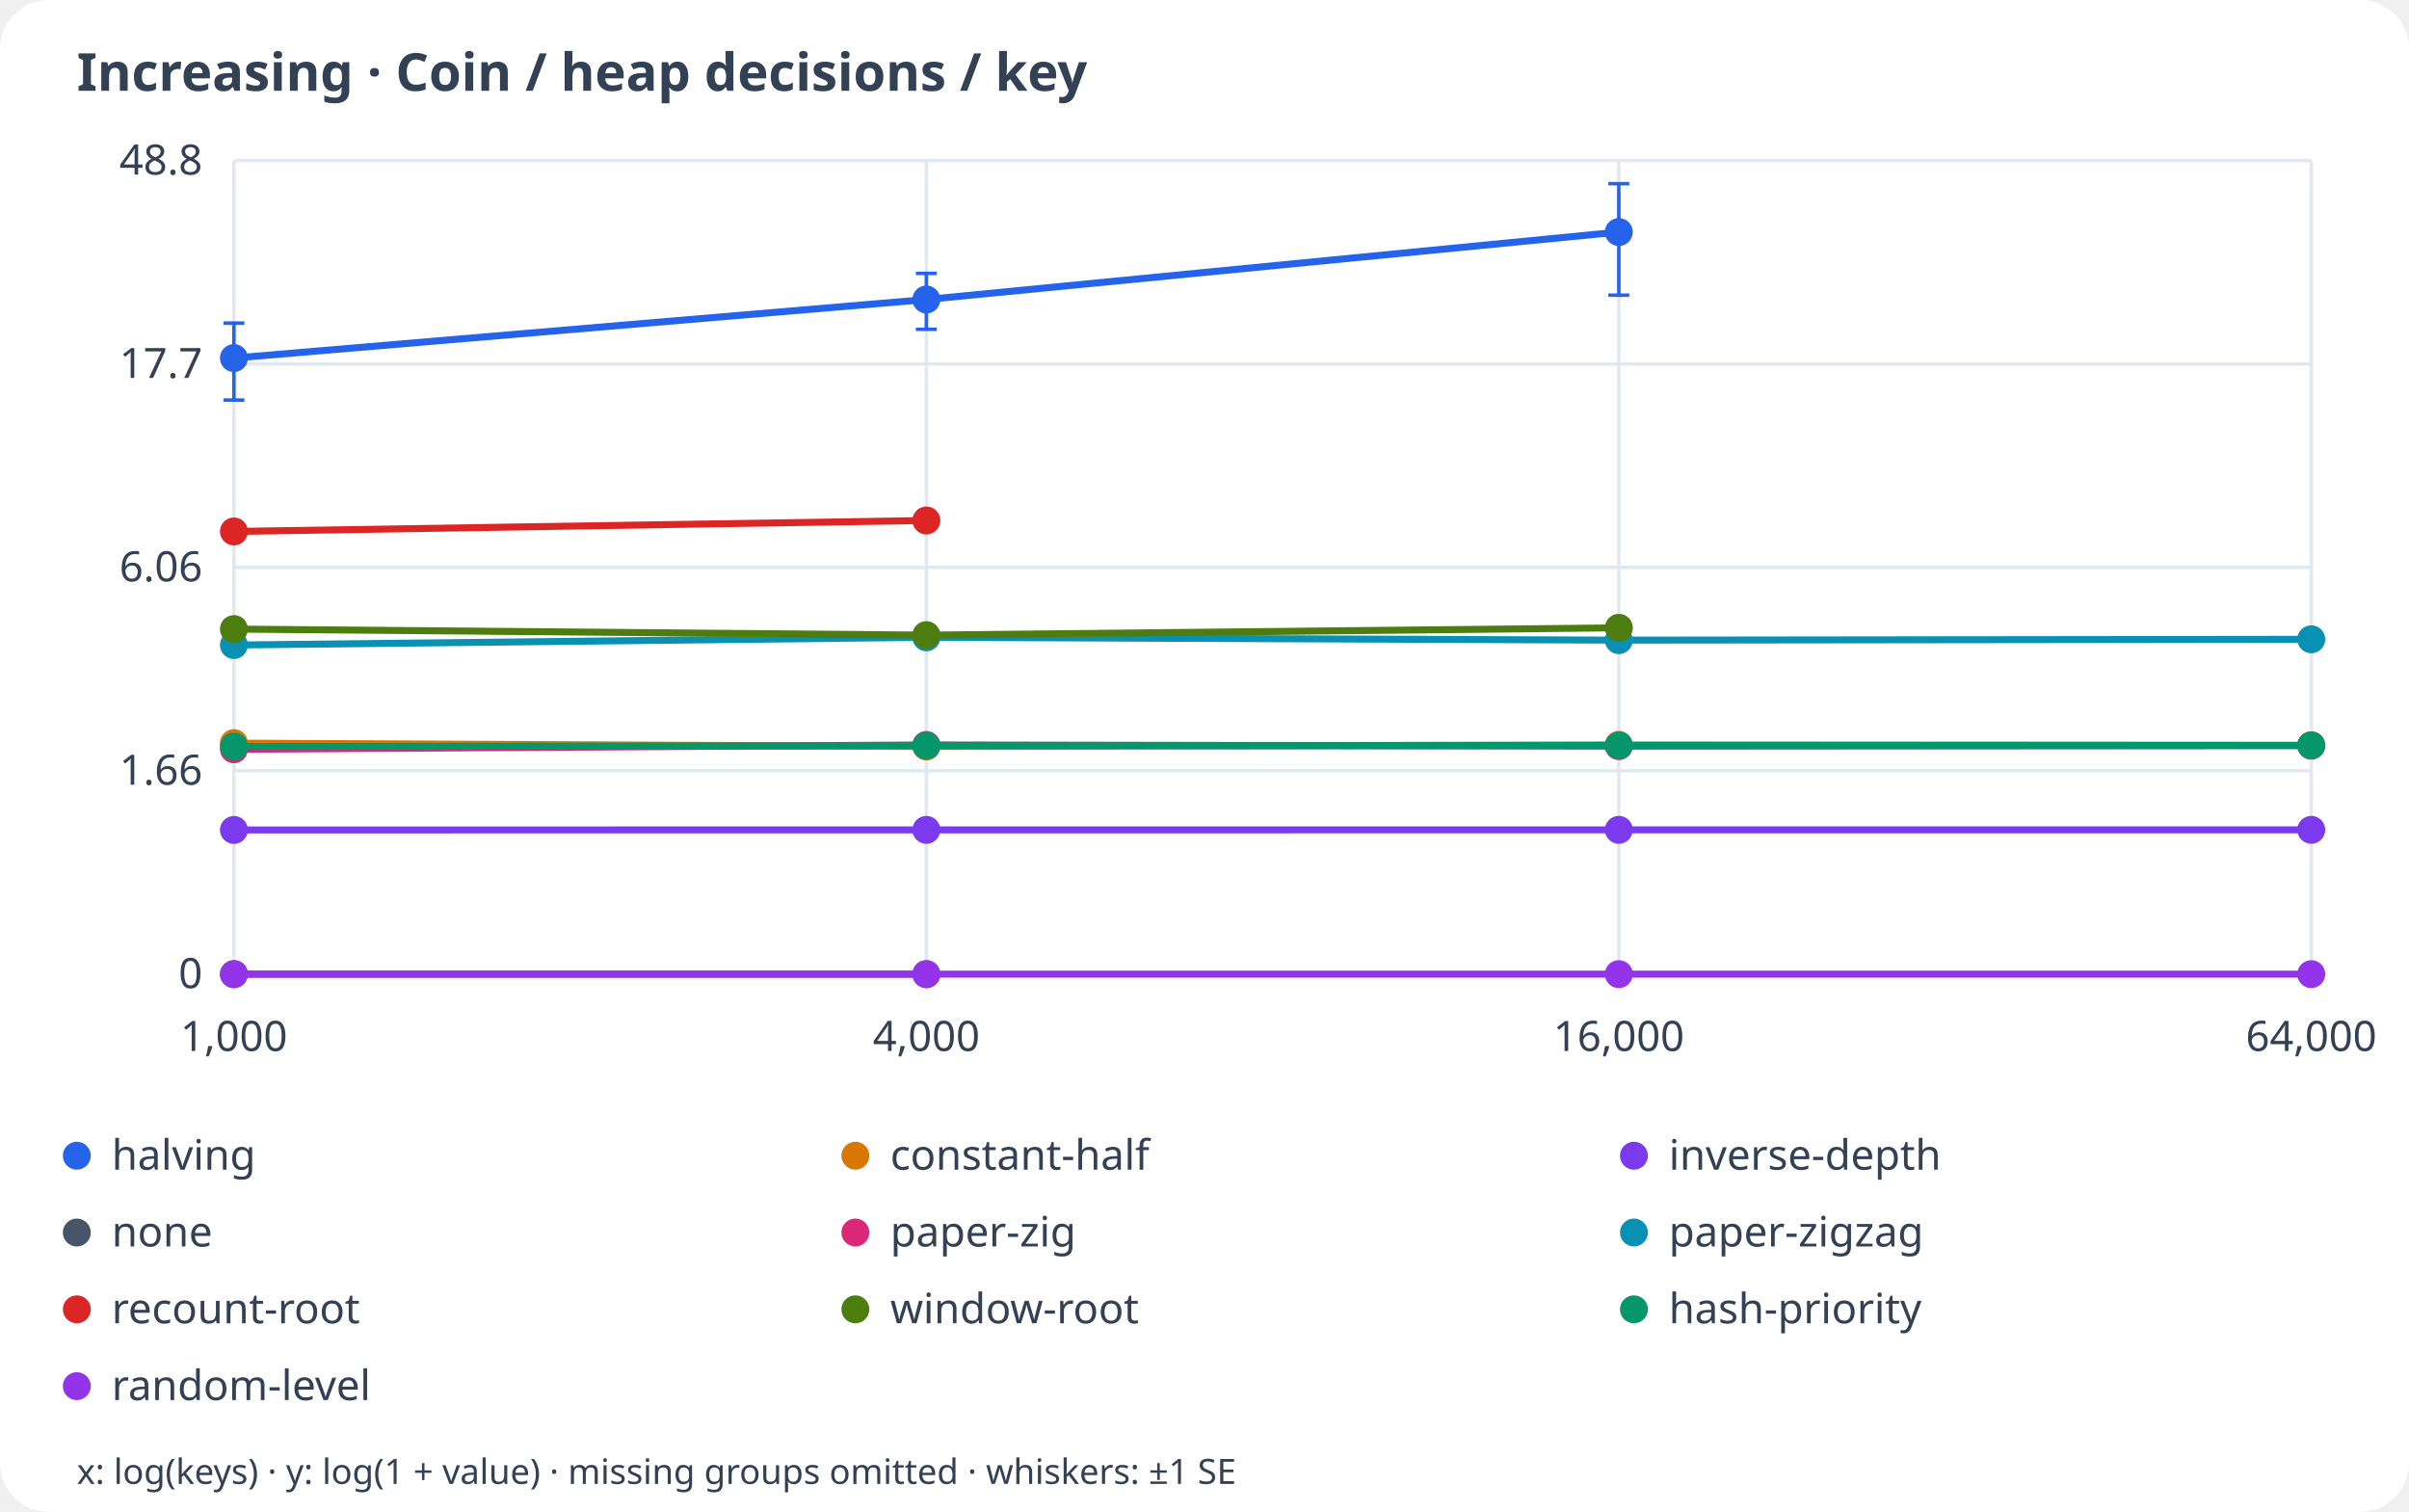
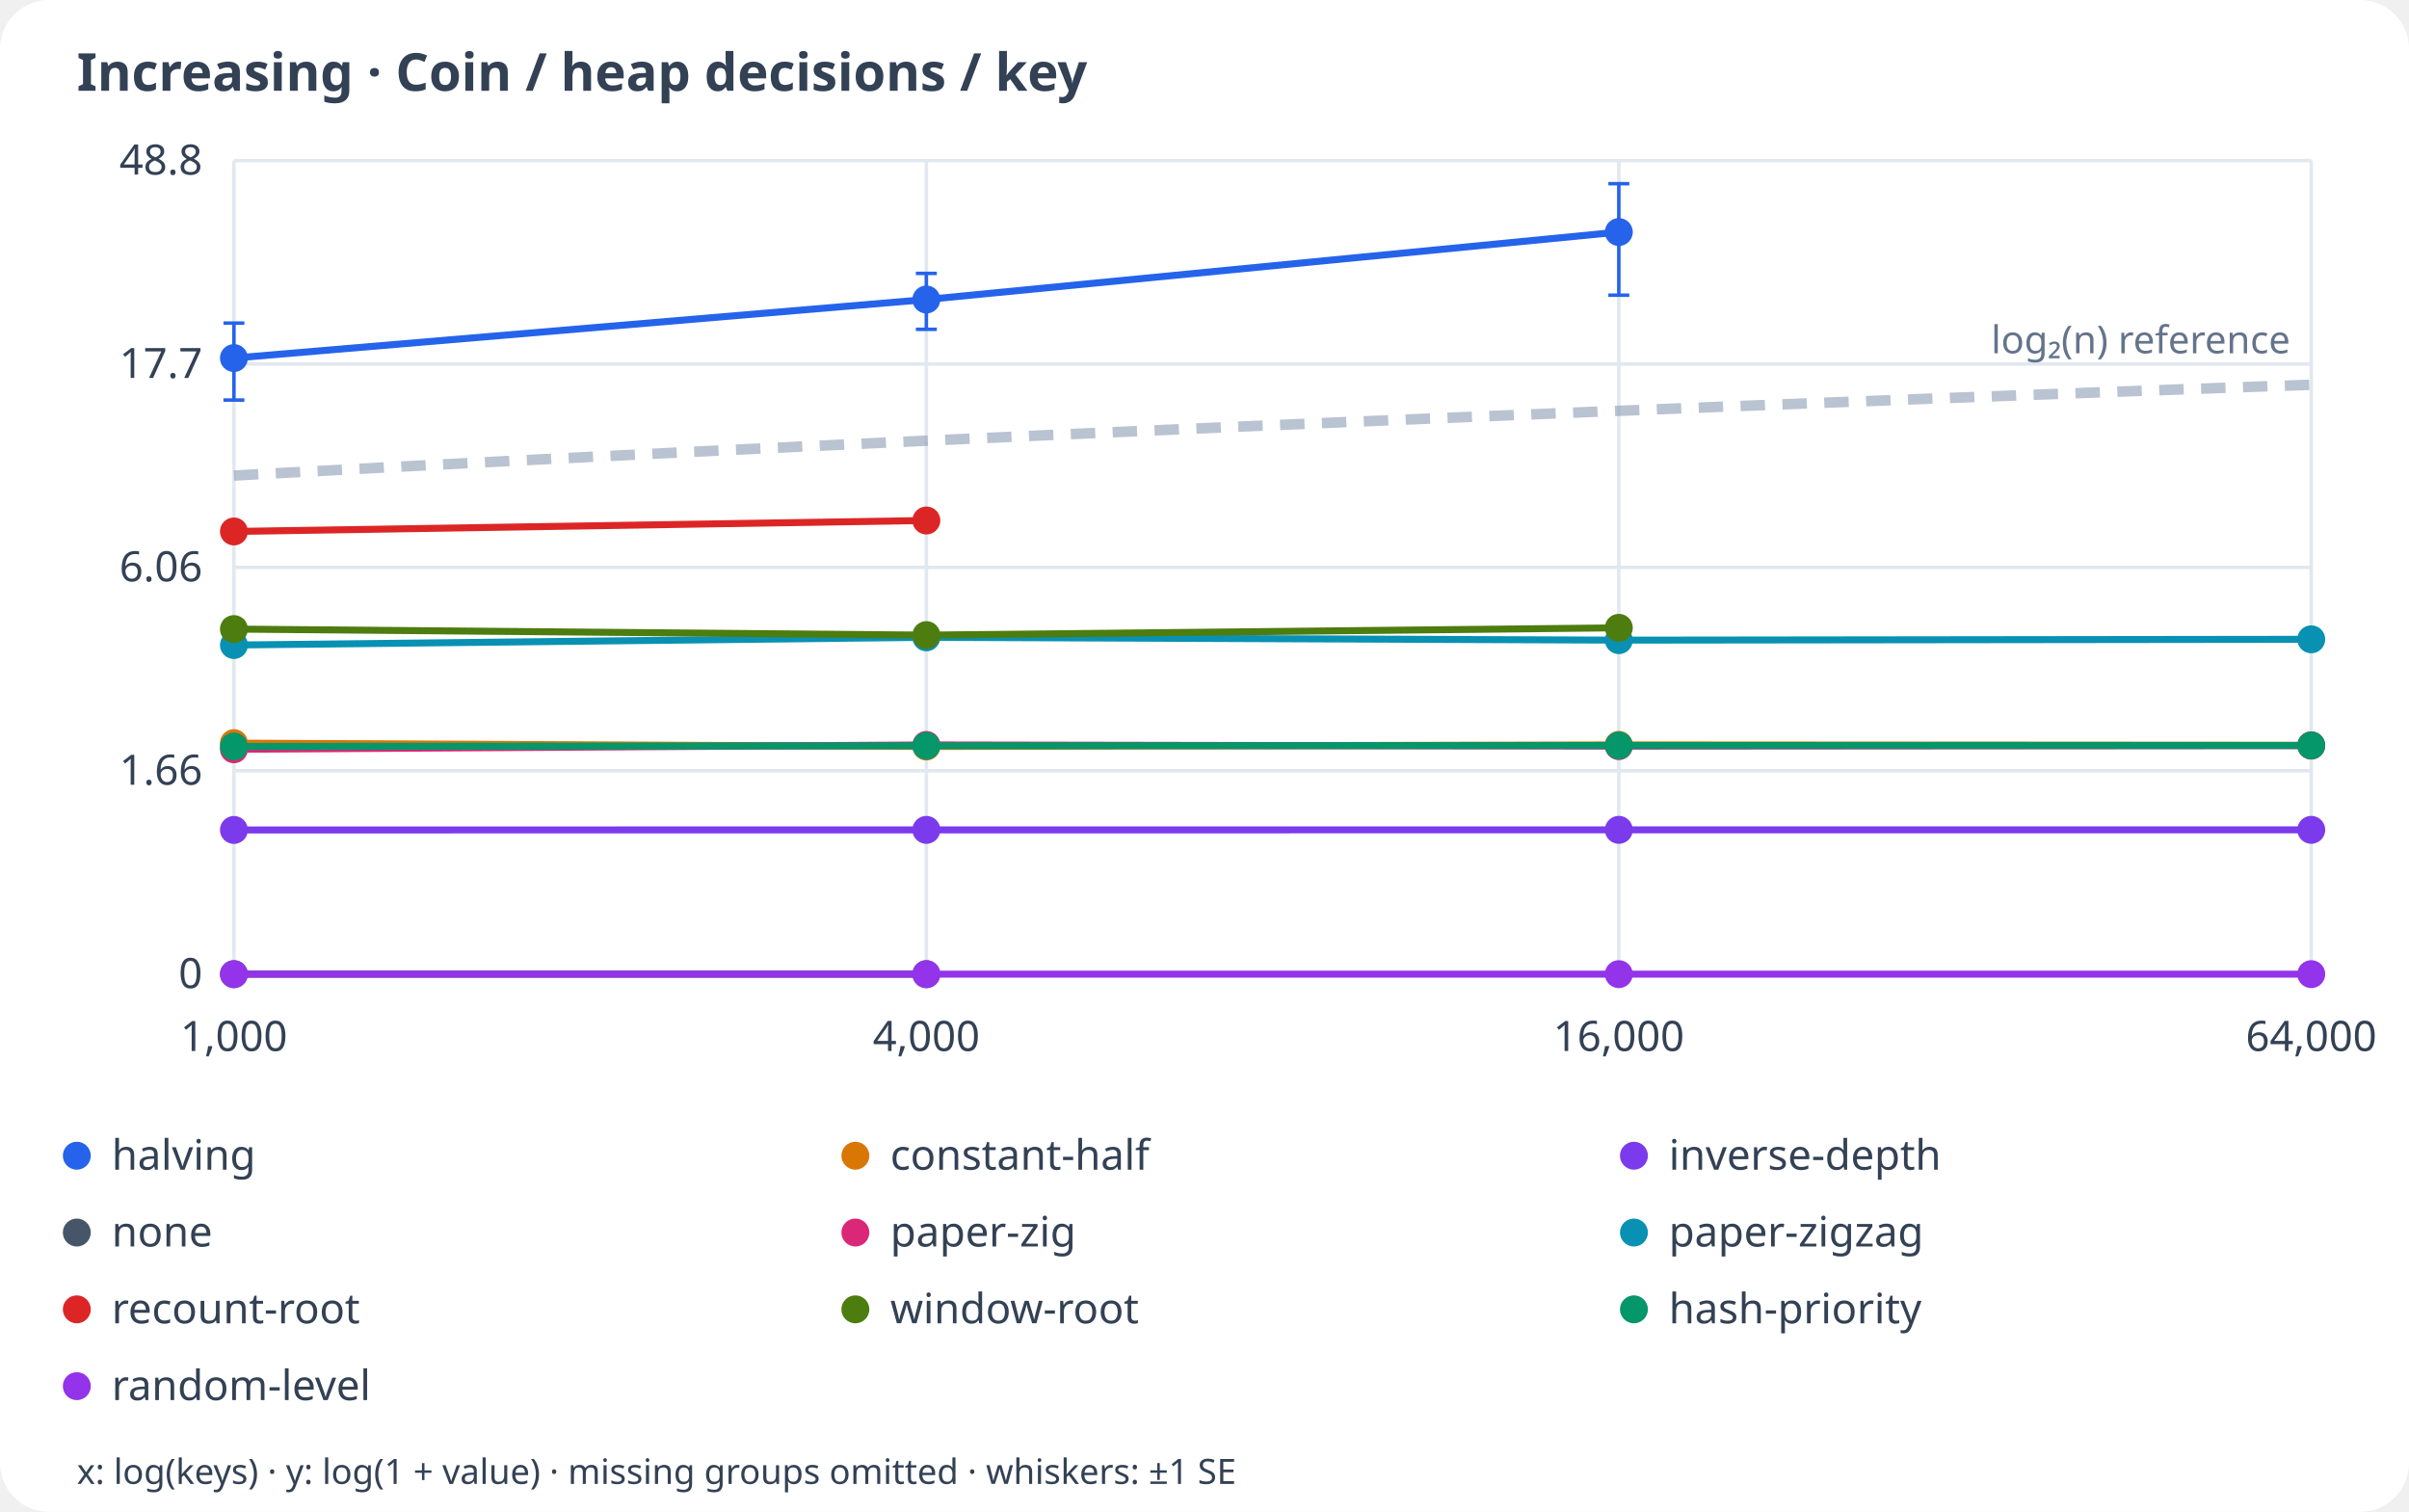
<svg xmlns="http://www.w3.org/2000/svg" viewBox="0 0 690 433" role="img" aria-labelledby="title desc">
  <style>text{font:12px system-ui,sans-serif;fill:#334155}.grid{stroke:#e2e8f0}path,line{vector-effect:non-scaling-stroke}</style>
  <rect width="690" height="433" rx="14" fill="white" />
  <text x="22" y="26" style="font-size:15px;font-weight:650">Increasing · Coin / heap decisions / key</text>
  <line class="grid" x1="67" x2="662" y1="279.00" y2="279.00" />
  <text x="58" y="283.00" text-anchor="end">0</text>
  <line class="grid" x1="67" x2="662" y1="220.75" y2="220.75" />
  <text x="58" y="224.75" text-anchor="end">1.66</text>
  <line class="grid" x1="67" x2="662" y1="162.50" y2="162.50" />
  <text x="58" y="166.50" text-anchor="end">6.06</text>
  <line class="grid" x1="67" x2="662" y1="104.25" y2="104.25" />
  <text x="58" y="108.25" text-anchor="end">17.7</text>
  <line class="grid" x1="67" x2="662" y1="46.00" y2="46.00" />
  <text x="58" y="50.00" text-anchor="end">48.8</text>
  <line class="grid" x1="67.00" x2="67.00" y1="46" y2="279" />
  <text x="67.00" y="301" text-anchor="middle">1,000</text>
  <line class="grid" x1="265.33" x2="265.33" y1="46" y2="279" />
  <text x="265.33" y="301" text-anchor="middle">4,000</text>
  <line class="grid" x1="463.67" x2="463.67" y1="46" y2="279" />
  <text x="463.67" y="301" text-anchor="middle">16,000</text>
  <line class="grid" x1="662.00" x2="662.00" y1="46" y2="279" />
  <text x="662.00" y="301" text-anchor="middle">64,000</text>
+   <path class="log-reference" d="M67.00,136.21 L72.95,135.88 L78.90,135.56 L84.85,135.24 L90.80,134.92 L96.75,134.60 L102.70,134.28 L108.65,133.97 L114.60,133.65 L120.55,133.34 L126.50,133.03 L132.45,132.72 L138.40,132.42 L144.35,132.11 L150.30,131.81 L156.25,131.50 L162.20,131.20 L168.15,130.90 L174.10,130.61 L180.05,130.31 L186.00,130.02 L191.95,129.72 L197.90,129.43 L203.85,129.14 L209.80,128.85 L215.75,128.56 L221.70,128.28 L227.65,127.99 L233.60,127.71 L239.55,127.43 L245.50,127.15 L251.45,126.87 L257.40,126.59 L263.35,126.31 L269.30,126.03 L275.25,125.76 L281.20,125.49 L287.15,125.22 L293.10,124.94 L299.05,124.67 L305.00,124.41 L310.95,124.14 L316.90,123.87 L322.85,123.61 L328.80,123.35 L334.75,123.08 L340.70,122.82 L346.65,122.56 L352.60,122.30 L358.55,122.04 L364.50,121.79 L370.45,121.53 L376.40,121.28 L382.35,121.02 L388.30,120.77 L394.25,120.52 L400.20,120.27 L406.15,120.02 L412.10,119.77 L418.05,119.53 L424.00,119.28 L429.95,119.03 L435.90,118.79 L441.85,118.55 L447.80,118.31 L453.75,118.06 L459.70,117.82 L465.65,117.59 L471.60,117.35 L477.55,117.11 L483.50,116.87 L489.45,116.64 L495.40,116.40 L501.35,116.17 L507.30,115.94 L513.25,115.71 L519.20,115.47 L525.15,115.24 L531.10,115.02 L537.05,114.79 L543.00,114.56 L548.95,114.33 L554.90,114.11 L560.85,113.88 L566.80,113.66 L572.75,113.44 L578.70,113.21 L584.65,112.99 L590.60,112.77 L596.55,112.55 L602.50,112.33 L608.45,112.11 L614.40,111.90 L620.35,111.68 L626.30,111.46 L632.25,111.25 L638.20,111.04 L644.15,110.82 L650.10,110.61 L656.05,110.40 L662.00,110.19" stroke="#94a3b8" stroke-width="3" stroke-dasharray="7 5" opacity="0.65" fill="none" />
+   <text x="656" y="101.19" text-anchor="end" style="fill:#64748b;font-size:11px">log₂(n) reference</text>
  <path d="M67.00,114.58V92.54 M64.00,114.58h6 M64.00,92.54h6" stroke="#2563eb" fill="none" />
  <circle cx="67.00" cy="102.55" r="4" fill="#2563eb" />
  <path d="M67.00,102.55 L265.33,85.78" stroke="#2563eb" stroke-width="2" fill="none" />
  <path d="M265.33,94.32V78.30 M262.33,94.32h6 M262.33,78.30h6" stroke="#2563eb" fill="none" />
  <circle cx="265.33" cy="85.78" r="4" fill="#2563eb" />
  <path d="M265.33,85.78 L463.67,66.46" stroke="#2563eb" stroke-width="2" fill="none" />
  <path d="M463.67,84.54V52.61 M460.67,84.54h6 M460.67,52.61h6" stroke="#2563eb" fill="none" />
  <circle cx="463.67" cy="66.46" r="4" fill="#2563eb" />
  <circle cx="22" cy="331" r="4" fill="#2563eb" />
  <text x="32" y="335">halving</text>
  <path d="M67.00,213.20V212.46 M64.00,213.20h6 M64.00,212.46h6" stroke="#d97706" fill="none" />
  <circle cx="67.00" cy="212.83" r="4" fill="#d97706" />
  <path d="M67.00,212.83 L265.33,213.80" stroke="#d97706" stroke-width="2" fill="none" />
  <path d="M265.33,214.04V213.56 M262.33,214.04h6 M262.33,213.56h6" stroke="#d97706" fill="none" />
  <circle cx="265.33" cy="213.80" r="4" fill="#d97706" />
  <path d="M265.33,213.80 L463.67,213.33" stroke="#d97706" stroke-width="2" fill="none" />
  <path d="M463.67,213.46V213.20 M460.67,213.46h6 M460.67,213.20h6" stroke="#d97706" fill="none" />
  <circle cx="463.67" cy="213.33" r="4" fill="#d97706" />
  <path d="M463.67,213.33 L662.00,213.45" stroke="#d97706" stroke-width="2" fill="none" />
  <path d="M662.00,213.51V213.39 M659.00,213.51h6 M659.00,213.39h6" stroke="#d97706" fill="none" />
  <circle cx="662.00" cy="213.45" r="4" fill="#d97706" />
  <circle cx="245" cy="331" r="4" fill="#d97706" />
  <text x="255" y="335">constant-half</text>
  <path d="M67.00,237.70V237.70 M64.00,237.70h6 M64.00,237.70h6" stroke="#7c3aed" fill="none" />
  <circle cx="67.00" cy="237.70" r="4" fill="#7c3aed" />
  <path d="M67.00,237.70 L265.33,237.68" stroke="#7c3aed" stroke-width="2" fill="none" />
  <path d="M265.33,237.68V237.68 M262.33,237.68h6 M262.33,237.68h6" stroke="#7c3aed" fill="none" />
  <circle cx="265.33" cy="237.68" r="4" fill="#7c3aed" />
  <path d="M265.33,237.68 L463.67,237.67" stroke="#7c3aed" stroke-width="2" fill="none" />
  <path d="M463.67,237.67V237.67 M460.67,237.67h6 M460.67,237.67h6" stroke="#7c3aed" fill="none" />
  <circle cx="463.67" cy="237.67" r="4" fill="#7c3aed" />
  <path d="M463.67,237.67 L662.00,237.67" stroke="#7c3aed" stroke-width="2" fill="none" />
  <path d="M662.00,237.67V237.67 M659.00,237.67h6 M659.00,237.67h6" stroke="#7c3aed" fill="none" />
  <circle cx="662.00" cy="237.67" r="4" fill="#7c3aed" />
  <circle cx="468" cy="331" r="4" fill="#7c3aed" />
  <text x="478" y="335">inverse-depth</text>
  <path d="M67.00,279.00V279.00 M64.00,279.00h6 M64.00,279.00h6" stroke="#475569" fill="none" />
  <circle cx="67.00" cy="279.00" r="4" fill="#475569" />
  <path d="M67.00,279.00 L265.33,279.00" stroke="#475569" stroke-width="2" fill="none" />
  <path d="M265.33,279.00V279.00 M262.33,279.00h6 M262.33,279.00h6" stroke="#475569" fill="none" />
  <circle cx="265.33" cy="279.00" r="4" fill="#475569" />
  <circle cx="22" cy="353" r="4" fill="#475569" />
  <text x="32" y="357">none</text>
  <path d="M67.00,215.01V214.20 M64.00,215.01h6 M64.00,214.20h6" stroke="#db2777" fill="none" />
  <circle cx="67.00" cy="214.60" r="4" fill="#db2777" />
  <path d="M67.00,214.60 L265.33,213.35" stroke="#db2777" stroke-width="2" fill="none" />
  <path d="M265.33,213.57V213.12 M262.33,213.57h6 M262.33,213.12h6" stroke="#db2777" fill="none" />
  <circle cx="265.33" cy="213.35" r="4" fill="#db2777" />
  <path d="M265.33,213.35 L463.67,213.69" stroke="#db2777" stroke-width="2" fill="none" />
  <path d="M463.67,213.81V213.56 M460.67,213.81h6 M460.67,213.56h6" stroke="#db2777" fill="none" />
  <circle cx="463.67" cy="213.69" r="4" fill="#db2777" />
  <path d="M463.67,213.69 L662.00,213.55" stroke="#db2777" stroke-width="2" fill="none" />
  <path d="M662.00,213.61V213.49 M659.00,213.61h6 M659.00,213.49h6" stroke="#db2777" fill="none" />
  <circle cx="662.00" cy="213.55" r="4" fill="#db2777" />
  <circle cx="245" cy="353" r="4" fill="#db2777" />
  <text x="255" y="357">paper-zig</text>
  <path d="M67.00,185.41V184.08 M64.00,185.41h6 M64.00,184.08h6" stroke="#0891b2" fill="none" />
  <circle cx="67.00" cy="184.74" r="4" fill="#0891b2" />
  <path d="M67.00,184.74 L265.33,182.54" stroke="#0891b2" stroke-width="2" fill="none" />
  <path d="M265.33,182.93V182.15 M262.33,182.93h6 M262.33,182.15h6" stroke="#0891b2" fill="none" />
  <circle cx="265.33" cy="182.54" r="4" fill="#0891b2" />
  <path d="M265.33,182.54 L463.67,183.34" stroke="#0891b2" stroke-width="2" fill="none" />
  <path d="M463.67,183.44V183.23 M460.67,183.44h6 M460.67,183.23h6" stroke="#0891b2" fill="none" />
  <circle cx="463.67" cy="183.34" r="4" fill="#0891b2" />
  <path d="M463.67,183.34 L662.00,183.10" stroke="#0891b2" stroke-width="2" fill="none" />
  <path d="M662.00,183.19V183.00 M659.00,183.19h6 M659.00,183.00h6" stroke="#0891b2" fill="none" />
  <circle cx="662.00" cy="183.10" r="4" fill="#0891b2" />
  <circle cx="468" cy="353" r="4" fill="#0891b2" />
  <text x="478" y="357">paper-zigzag</text>
  <path d="M67.00,153.04V151.39 M64.00,153.04h6 M64.00,151.39h6" stroke="#dc2626" fill="none" />
  <circle cx="67.00" cy="152.21" r="4" fill="#dc2626" />
  <path d="M67.00,152.21 L265.33,149.07" stroke="#dc2626" stroke-width="2" fill="none" />
  <path d="M265.33,150.06V148.09 M262.33,150.06h6 M262.33,148.09h6" stroke="#dc2626" fill="none" />
  <circle cx="265.33" cy="149.07" r="4" fill="#dc2626" />
  <circle cx="22" cy="375" r="4" fill="#dc2626" />
  <text x="32" y="379">recount-root</text>
  <path d="M67.00,182.56V177.88 M64.00,182.56h6 M64.00,177.88h6" stroke="#4d7c0f" fill="none" />
  <circle cx="67.00" cy="180.17" r="4" fill="#4d7c0f" />
  <path d="M67.00,180.17 L265.33,181.90" stroke="#4d7c0f" stroke-width="2" fill="none" />
  <path d="M265.33,182.06V181.75 M262.33,182.06h6 M262.33,181.75h6" stroke="#4d7c0f" fill="none" />
  <circle cx="265.33" cy="181.90" r="4" fill="#4d7c0f" />
  <path d="M265.33,181.90 L463.67,179.81" stroke="#4d7c0f" stroke-width="2" fill="none" />
  <path d="M463.67,180.19V179.44 M460.67,180.19h6 M460.67,179.44h6" stroke="#4d7c0f" fill="none" />
  <circle cx="463.67" cy="179.81" r="4" fill="#4d7c0f" />
  <circle cx="245" cy="375" r="4" fill="#4d7c0f" />
  <text x="255" y="379">window-root</text>
  <path d="M67.00,213.83V213.77 M64.00,213.83h6 M64.00,213.77h6" stroke="#059669" fill="none" />
  <circle cx="67.00" cy="213.80" r="4" fill="#059669" />
  <path d="M67.00,213.80 L265.33,213.59" stroke="#059669" stroke-width="2" fill="none" />
  <path d="M265.33,213.61V213.58 M262.33,213.61h6 M262.33,213.58h6" stroke="#059669" fill="none" />
  <circle cx="265.33" cy="213.59" r="4" fill="#059669" />
  <path d="M265.33,213.59 L463.67,213.52" stroke="#059669" stroke-width="2" fill="none" />
  <path d="M463.67,213.52V213.52 M460.67,213.52h6 M460.67,213.52h6" stroke="#059669" fill="none" />
  <circle cx="463.67" cy="213.52" r="4" fill="#059669" />
  <path d="M463.67,213.52 L662.00,213.50" stroke="#059669" stroke-width="2" fill="none" />
  <path d="M662.00,213.50V213.50 M659.00,213.50h6 M659.00,213.50h6" stroke="#059669" fill="none" />
  <circle cx="662.00" cy="213.50" r="4" fill="#059669" />
  <circle cx="468" cy="375" r="4" fill="#059669" />
  <text x="478" y="379">hash-priority</text>
  <path d="M67.00,279.00V279.00 M64.00,279.00h6 M64.00,279.00h6" stroke="#9333ea" fill="none" />
  <circle cx="67.00" cy="279.00" r="4" fill="#9333ea" />
  <path d="M67.00,279.00 L265.33,279.00" stroke="#9333ea" stroke-width="2" fill="none" />
  <path d="M265.33,279.00V279.00 M262.33,279.00h6 M262.33,279.00h6" stroke="#9333ea" fill="none" />
  <circle cx="265.33" cy="279.00" r="4" fill="#9333ea" />
  <path d="M265.33,279.00 L463.67,279.00" stroke="#9333ea" stroke-width="2" fill="none" />
  <path d="M463.67,279.00V279.00 M460.67,279.00h6 M460.67,279.00h6" stroke="#9333ea" fill="none" />
  <circle cx="463.67" cy="279.00" r="4" fill="#9333ea" />
  <path d="M463.67,279.00 L662.00,279.00" stroke="#9333ea" stroke-width="2" fill="none" />
  <path d="M662.00,279.00V279.00 M659.00,279.00h6 M659.00,279.00h6" stroke="#9333ea" fill="none" />
  <circle cx="662.00" cy="279.00" r="4" fill="#9333ea" />
  <circle cx="22" cy="397" r="4" fill="#9333ea" />
  <text x="32" y="401">random-level</text>
  <text x="22" y="425" style="font-size:10px">x: log(keys) · y: log(1 + value) · missing groups omitted · whiskers: ±1 SE</text>
</svg>
